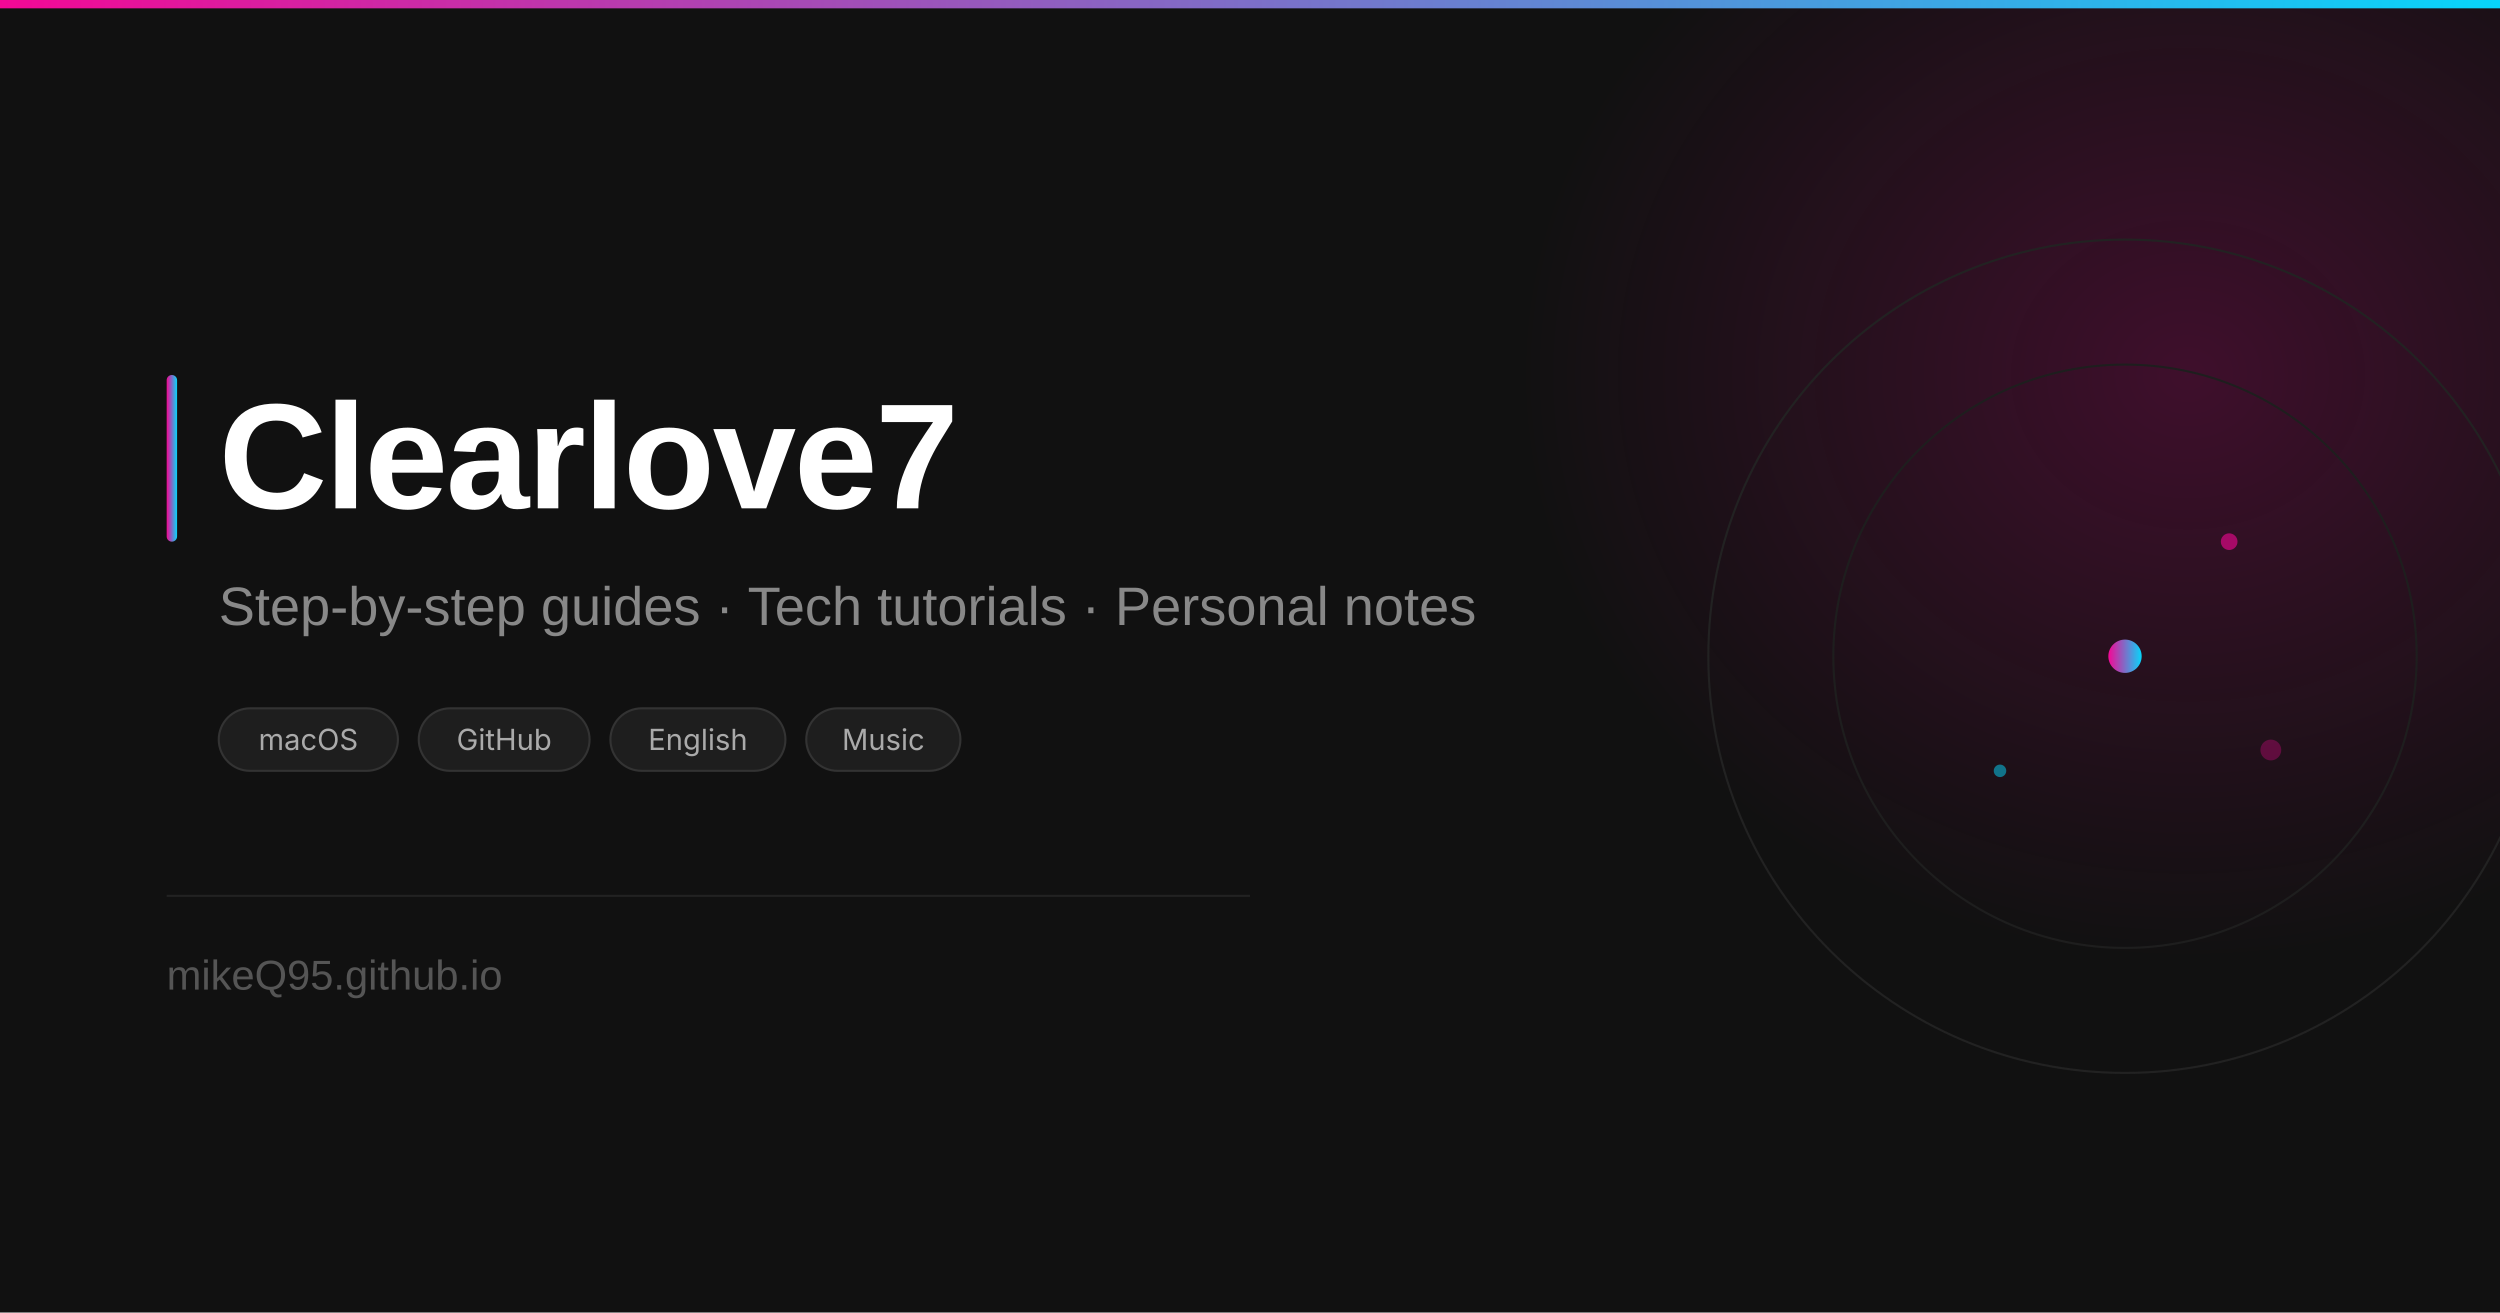
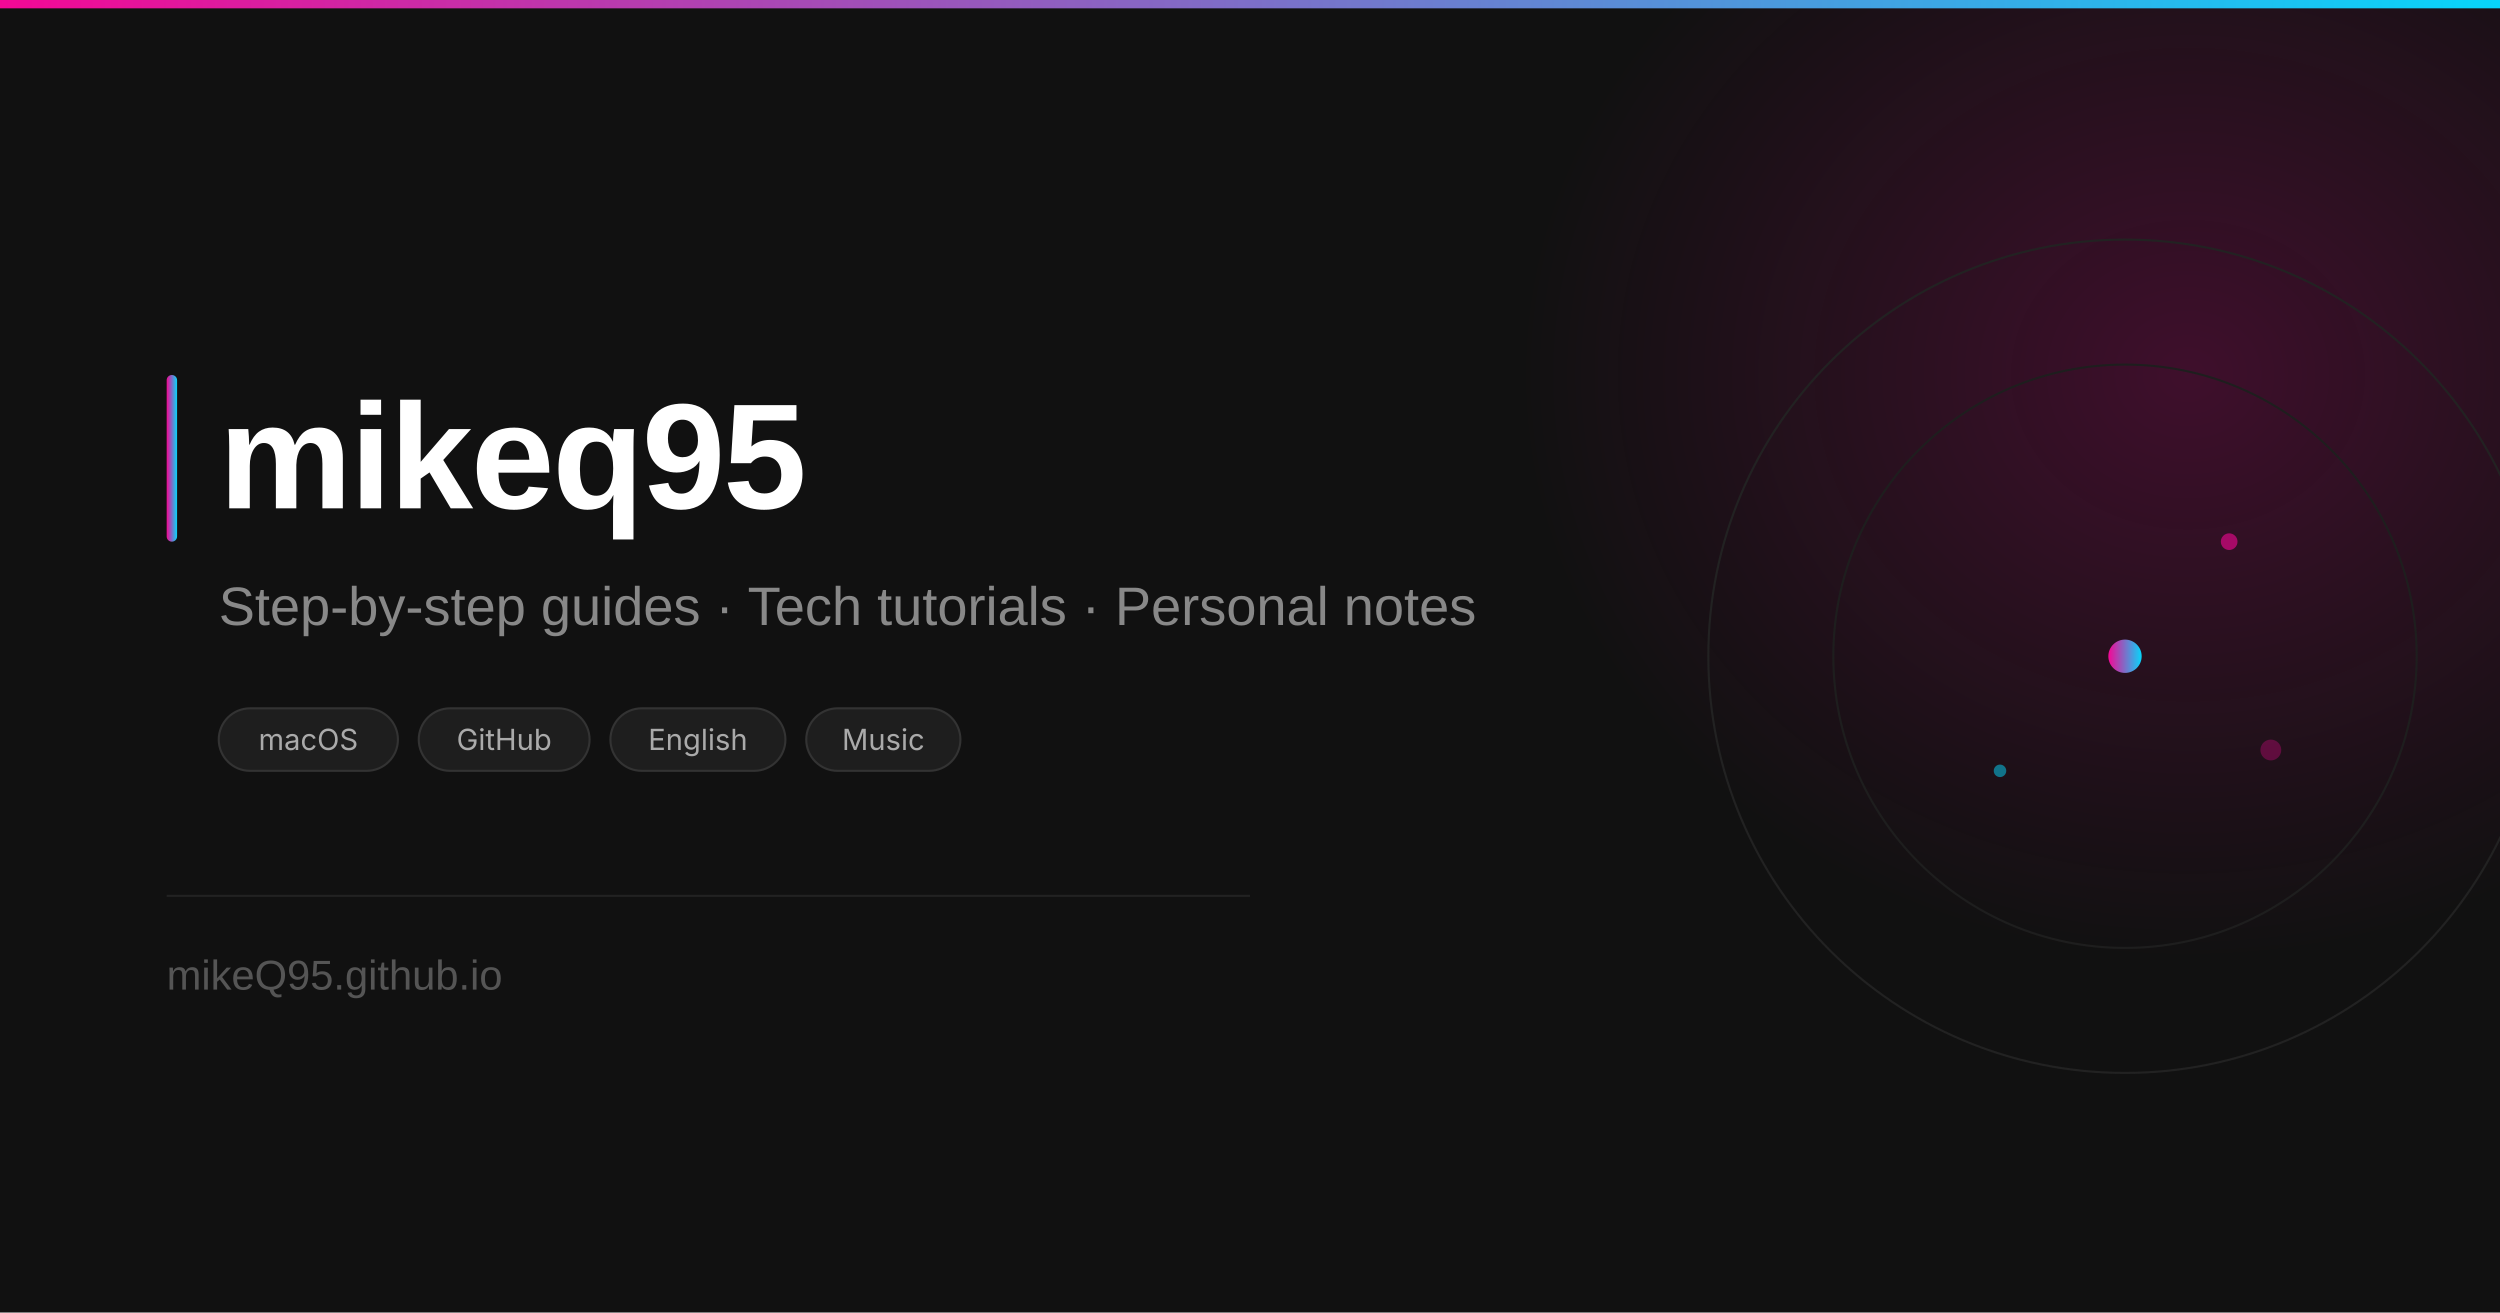
<svg xmlns="http://www.w3.org/2000/svg" width="1200" height="630" viewBox="0 0 1200 630">
  <defs>
    <linearGradient id="accent" x1="0%" y1="0%" x2="100%" y2="0%">
      <stop offset="0%" stop-color="#f40795" />
      <stop offset="100%" stop-color="#06d6fb" />
    </linearGradient>
    <linearGradient id="glow" x1="0%" y1="0%" x2="100%" y2="100%">
      <stop offset="0%" stop-color="#f40795" stop-opacity="0.15" />
      <stop offset="100%" stop-color="#06d6fb" stop-opacity="0.05" />
    </linearGradient>
    <radialGradient id="circle-glow" cx="50%" cy="50%" r="50%">
      <stop offset="0%" stop-color="#f40795" stop-opacity="0.2" />
      <stop offset="100%" stop-color="#f40795" stop-opacity="0" />
    </radialGradient>
  </defs>
  <rect width="1200" height="630" fill="#111111" />
  <ellipse cx="1050" cy="180" rx="320" ry="280" fill="url(#circle-glow)" />
  <rect x="0" y="0" width="1200" height="4" fill="url(#accent)" />
  <rect x="80" y="180" width="5" height="80" rx="2.5" fill="url(#accent)" />
-   <text x="105" y="244" font-family="-apple-system, BlinkMacSystemFont, 'Helvetica Neue', Arial, sans-serif" font-size="72" font-weight="800" letter-spacing="-1" fill="white">Clearlove7</text>
+   <text x="105" y="244" font-family="-apple-system, BlinkMacSystemFont, 'Helvetica Neue', Arial, sans-serif" font-size="72" font-weight="800" letter-spacing="-1" fill="white">mikeq95</text>
  <text x="105" y="300" font-family="-apple-system, BlinkMacSystemFont, 'Helvetica Neue', Arial, sans-serif" font-size="26" font-weight="400" fill="#888888">Step-by-step guides · Tech tutorials · Personal notes</text>
  <rect x="105" y="340" width="86" height="30" rx="15" fill="#1e1e1e" stroke="#333333" stroke-width="1" />
  <text x="148" y="360" font-family="-apple-system, sans-serif" font-size="14" fill="#aaaaaa" text-anchor="middle">macOS</text>
  <rect x="201" y="340" width="82" height="30" rx="15" fill="#1e1e1e" stroke="#333333" stroke-width="1" />
  <text x="242" y="360" font-family="-apple-system, sans-serif" font-size="14" fill="#aaaaaa" text-anchor="middle">GitHub</text>
  <rect x="293" y="340" width="84" height="30" rx="15" fill="#1e1e1e" stroke="#333333" stroke-width="1" />
  <text x="335" y="360" font-family="-apple-system, sans-serif" font-size="14" fill="#aaaaaa" text-anchor="middle">English</text>
  <rect x="387" y="340" width="74" height="30" rx="15" fill="#1e1e1e" stroke="#333333" stroke-width="1" />
  <text x="424" y="360" font-family="-apple-system, sans-serif" font-size="14" fill="#aaaaaa" text-anchor="middle">Music</text>
  <line x1="80" y1="430" x2="600" y2="430" stroke="#222222" stroke-width="1" />
  <text x="80" y="475" font-family="-apple-system, BlinkMacSystemFont, 'Helvetica Neue', Arial, sans-serif" font-size="20" fill="#555555">mikeQ95.github.io</text>
  <circle cx="1020" cy="315" r="200" fill="none" stroke="#222222" stroke-width="1" />
  <circle cx="1020" cy="315" r="140" fill="none" stroke="#1e1e1e" stroke-width="1" />
  <circle cx="1020" cy="315" r="8" fill="url(#accent)" />
  <circle cx="1070" cy="260" r="4" fill="#f40795" opacity="0.6" />
  <circle cx="960" cy="370" r="3" fill="#06d6fb" opacity="0.5" />
  <circle cx="1090" cy="360" r="5" fill="#f40795" opacity="0.3" />
</svg>
